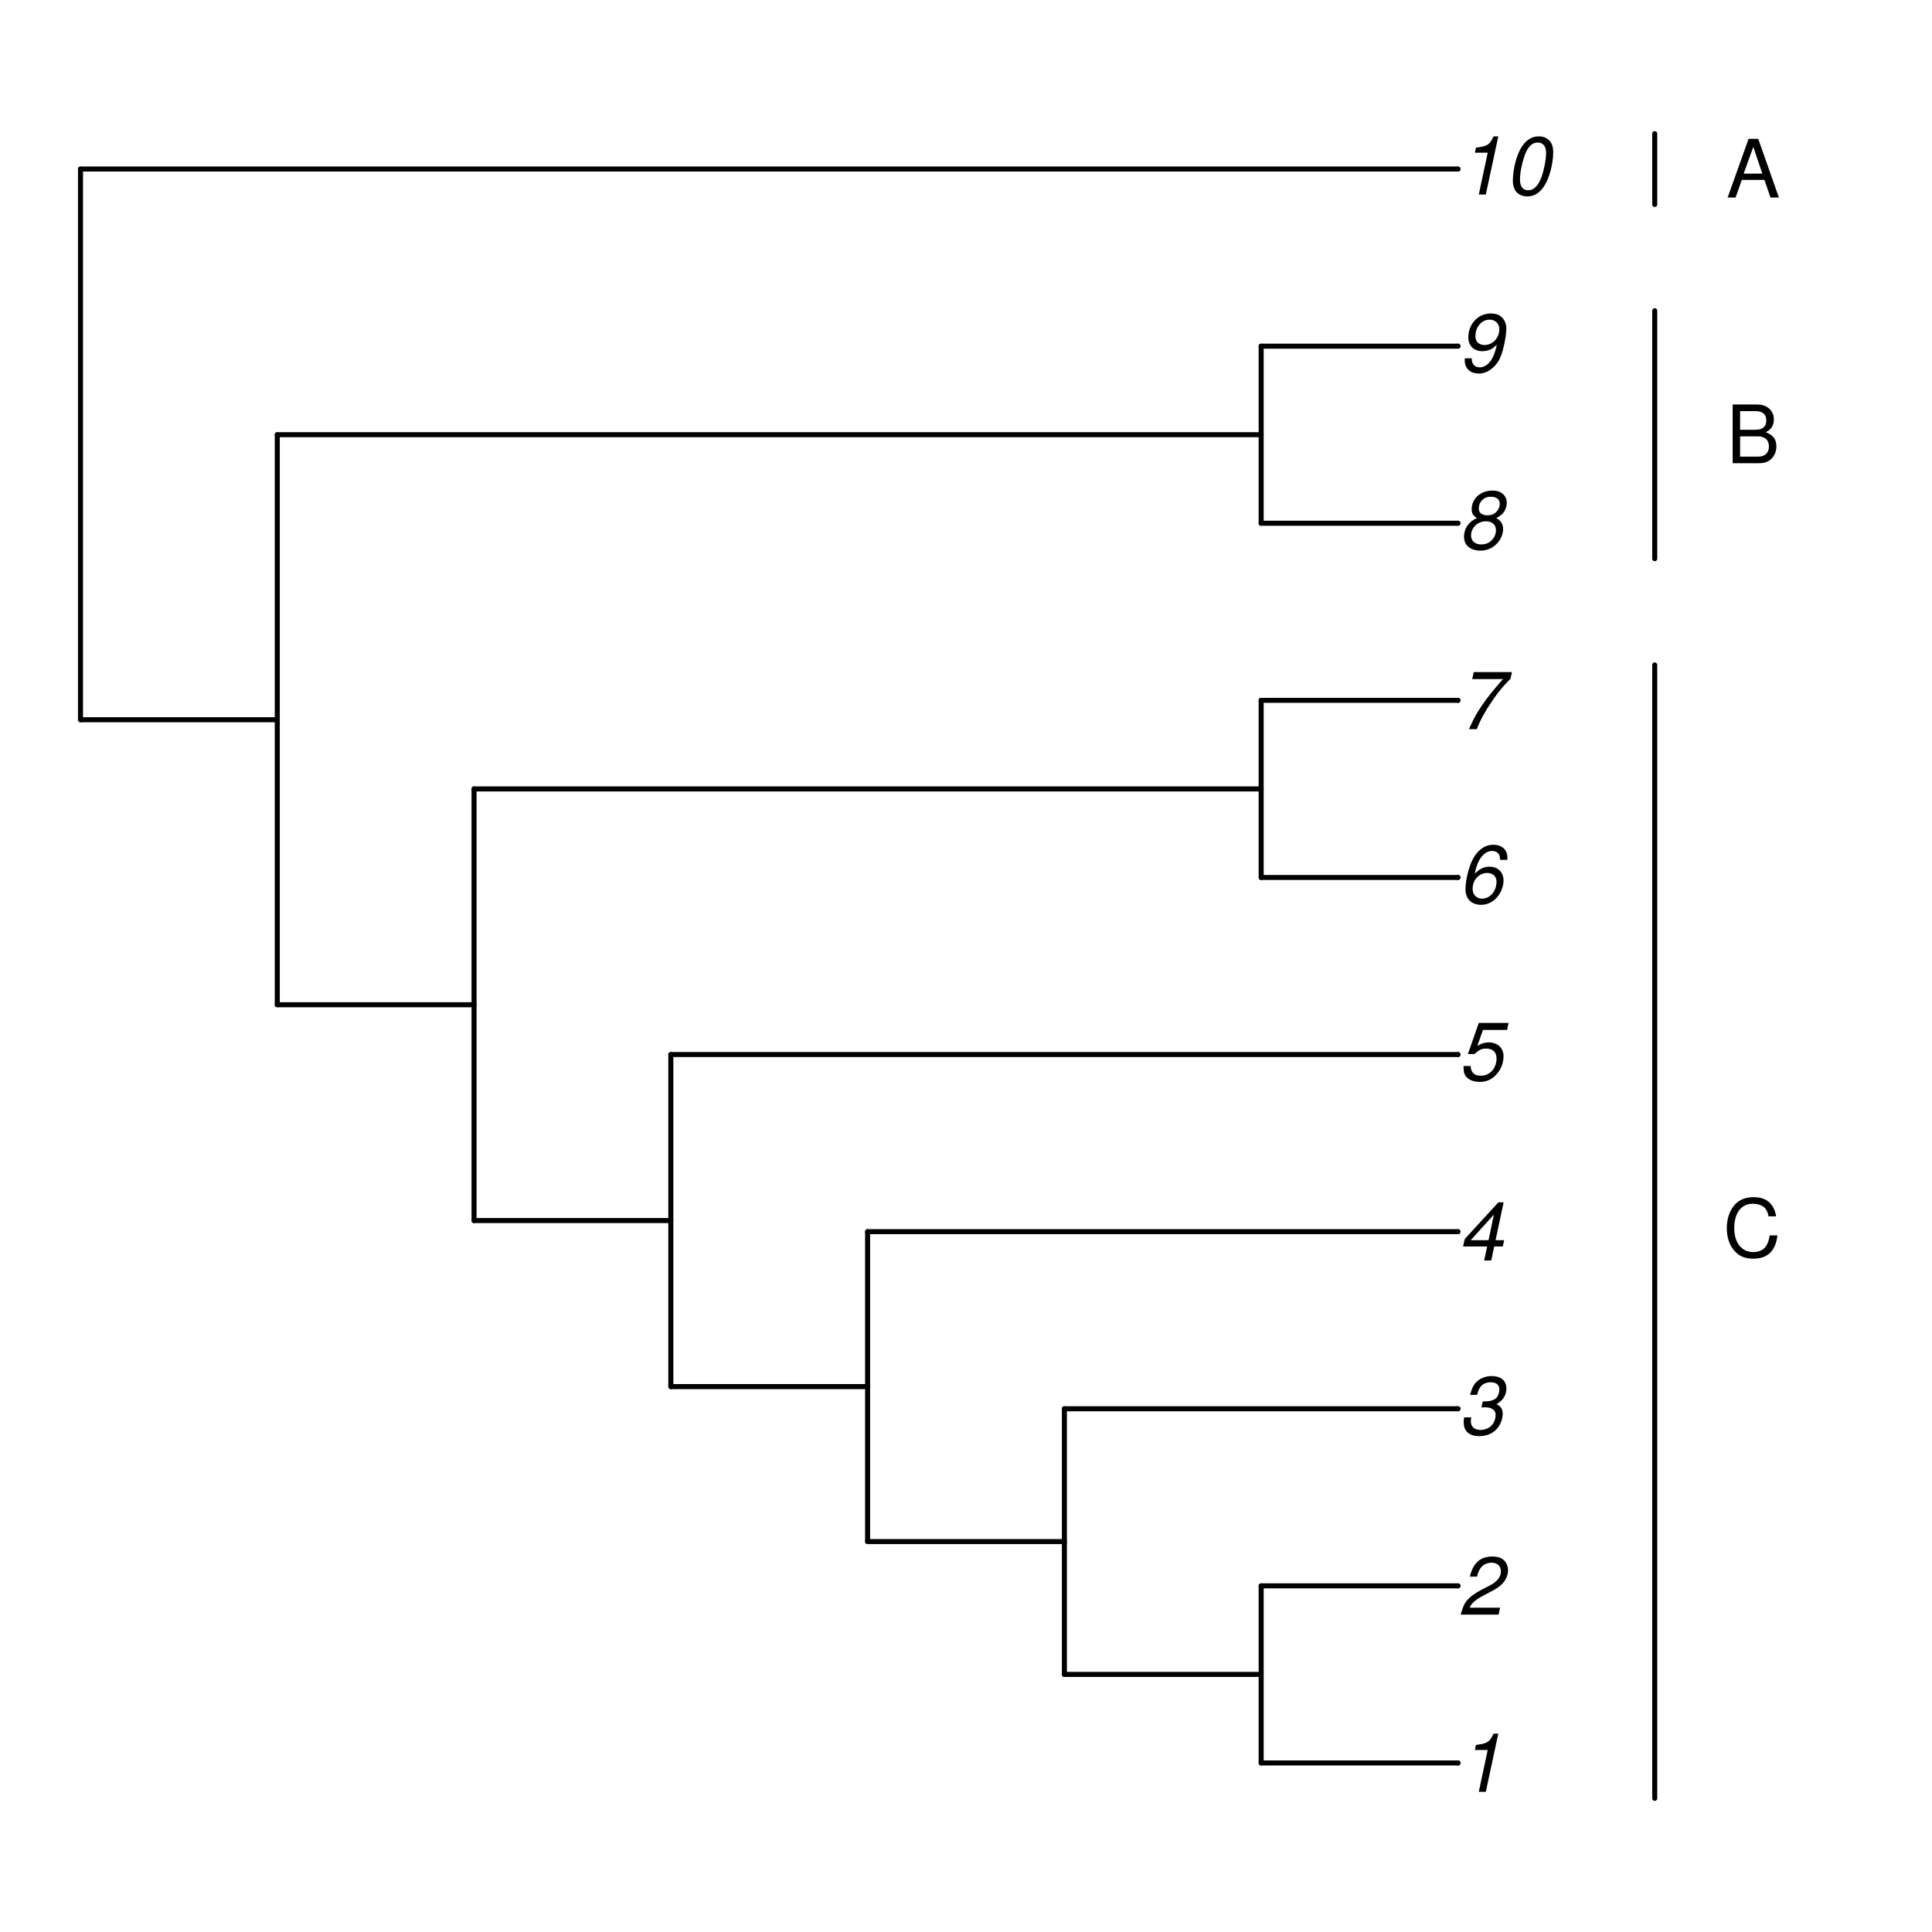
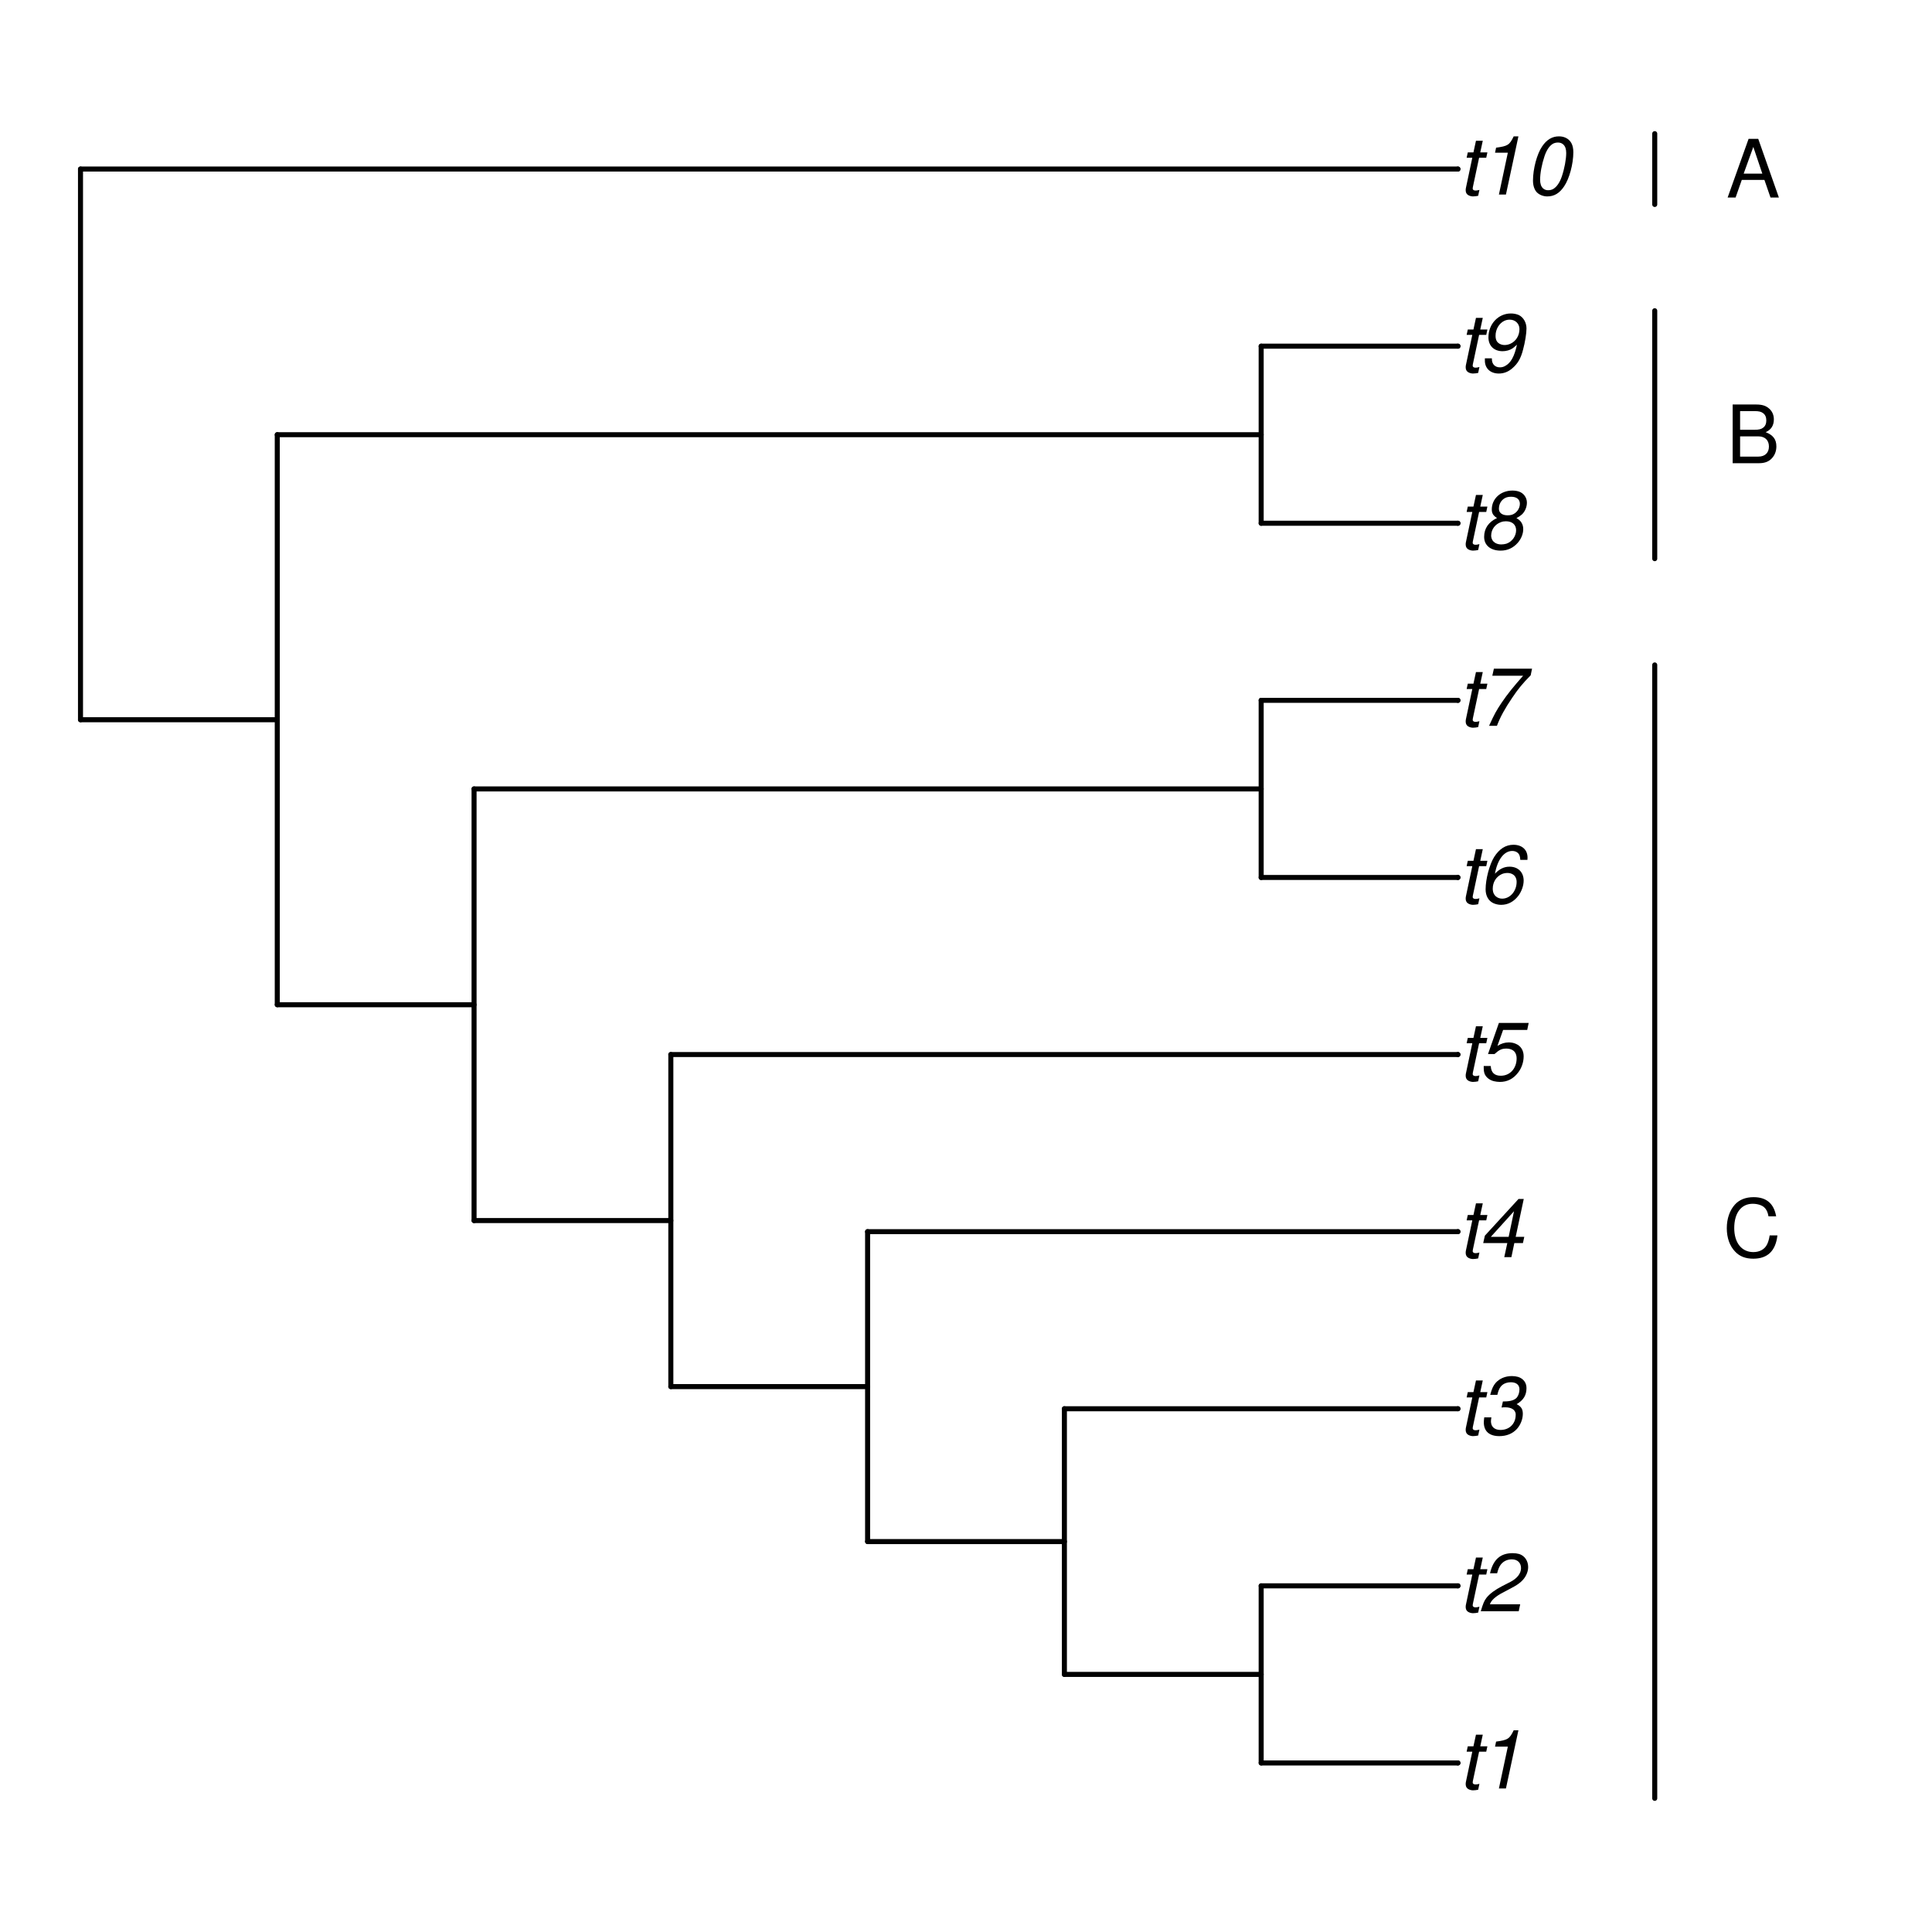
<svg xmlns="http://www.w3.org/2000/svg" xmlns:xlink="http://www.w3.org/1999/xlink" width="288pt" height="288pt" viewBox="0 0 288 288" version="1.1">
  <defs>
    <g>
      <symbol overflow="visible" id="glyph0-0">
        <path style="stroke:none;" d="" />
      </symbol>
      <symbol overflow="visible" id="glyph0-1">
+         <path style="stroke:none;" d="M 4.391 -6.281 L 3.328 -6.281 L 3.703 -8.016 L 2.688 -8.016 L 2.312 -6.281 L 1.469 -6.281 L 1.297 -5.484 L 2.141 -5.484 L 1.203 -1.047 C 1.172 -0.922 1.156 -0.797 1.156 -0.672 C 1.156 -0.188 1.375 0.078 1.844 0.219 C 1.969 0.25 2.094 0.281 2.234 0.281 C 2.484 0.281 2.828 0.234 3.016 0.188 L 3.203 -0.688 C 2.812 -0.594 2.781 -0.594 2.625 -0.594 C 2.406 -0.594 2.25 -0.672 2.203 -0.828 C 2.203 -0.859 2.203 -0.875 2.203 -0.906 C 2.203 -0.953 2.203 -1.016 2.219 -1.078 L 3.156 -5.484 L 4.219 -5.484 Z M 4.391 -6.281 " />
+       </symbol>
+       <symbol overflow="visible" id="glyph0-2">
        <path style="stroke:none;" d="M 4.438 -6.234 L 3.109 0 L 4.156 0 L 6.016 -8.672 L 5.312 -8.672 C 4.688 -7.375 4.422 -7.219 2.688 -6.984 L 2.531 -6.234 Z M 4.438 -6.234 " />
      </symbol>
-       <symbol overflow="visible" id="glyph0-2">
+       <symbol overflow="visible" id="glyph0-3">
        <path style="stroke:none;" d="M 6.281 -1.047 L 1.766 -1.047 C 1.938 -1.625 2.625 -2.25 3.734 -2.812 L 5.078 -3.531 C 6.141 -4.078 6.797 -4.656 7.156 -5.375 C 7.359 -5.766 7.469 -6.188 7.469 -6.594 C 7.469 -7.531 6.938 -8.297 6.125 -8.547 C 5.828 -8.625 5.516 -8.672 5.172 -8.672 C 3.328 -8.672 2.266 -7.734 1.781 -5.672 L 2.844 -5.672 C 2.984 -6.219 3.125 -6.594 3.344 -6.906 C 3.719 -7.438 4.328 -7.75 5.031 -7.75 C 5.875 -7.75 6.406 -7.234 6.406 -6.438 C 6.406 -5.656 5.828 -4.906 4.828 -4.391 L 3.578 -3.75 C 2.562 -3.234 1.75 -2.625 1.281 -2.047 C 0.922 -1.578 0.781 -1.266 0.406 -0.016 L 6.062 -0.016 Z M 6.281 -1.047 " />
      </symbol>
-       <symbol overflow="visible" id="glyph0-3">
+       <symbol overflow="visible" id="glyph0-4">
        <path style="stroke:none;" d="M 3.5 -3.984 C 3.75 -4.016 3.875 -4.016 4.047 -4.016 C 4.953 -4.016 5.516 -3.672 5.609 -3.062 C 5.609 -3.016 5.609 -2.953 5.609 -2.891 C 5.609 -1.578 4.688 -0.641 3.344 -0.641 C 2.531 -0.641 2.016 -1.047 1.938 -1.719 C 1.922 -1.781 1.922 -1.828 1.922 -1.891 C 1.922 -2.062 1.938 -2.203 1.984 -2.516 L 0.922 -2.516 C 0.875 -2.141 0.859 -1.969 0.859 -1.766 C 0.859 -0.438 1.688 0.281 3.172 0.281 C 4.25 0.281 5.156 -0.094 5.781 -0.781 C 6.328 -1.375 6.672 -2.25 6.672 -3.047 C 6.672 -3.75 6.422 -4.141 5.75 -4.484 C 6.766 -5.078 7.219 -5.812 7.219 -6.891 C 7.219 -7.688 6.75 -8.297 5.969 -8.547 C 5.688 -8.625 5.375 -8.672 5.047 -8.672 C 4.062 -8.672 3.203 -8.312 2.609 -7.641 C 2.266 -7.234 2.047 -6.766 1.812 -5.875 L 2.875 -5.875 C 3.109 -6.922 3.484 -7.422 4.219 -7.656 C 4.422 -7.719 4.656 -7.75 4.891 -7.75 C 5.688 -7.75 6.172 -7.359 6.172 -6.703 C 6.172 -6.219 6.016 -5.75 5.766 -5.453 C 5.422 -5.078 4.797 -4.891 3.906 -4.891 L 3.703 -4.891 Z M 3.5 -3.984 " />
      </symbol>
-       <symbol overflow="visible" id="glyph0-4">
+       <symbol overflow="visible" id="glyph0-5">
        <path style="stroke:none;" d="M 4.359 -2.094 L 3.906 0 L 4.969 0 L 5.406 -2.094 L 6.688 -2.094 L 6.891 -3.031 L 5.609 -3.031 L 6.812 -8.672 L 6.031 -8.672 L 1.016 -3.203 L 0.766 -2.094 Z M 4.562 -3.031 L 1.906 -3.031 L 5.359 -6.844 Z M 4.562 -3.031 " />
      </symbol>
-       <symbol overflow="visible" id="glyph0-5">
+       <symbol overflow="visible" id="glyph0-6">
        <path style="stroke:none;" d="M 7.547 -8.516 L 3.109 -8.516 L 1.484 -3.875 L 2.453 -3.875 C 3.188 -4.531 3.531 -4.688 4.234 -4.688 C 4.781 -4.688 5.25 -4.484 5.484 -4.156 C 5.656 -3.906 5.75 -3.594 5.75 -3.234 C 5.75 -1.734 4.766 -0.641 3.391 -0.641 C 2.438 -0.641 1.938 -1.125 1.891 -2.094 L 0.844 -2.094 L 0.844 -1.828 C 0.844 -1.375 0.906 -1.016 1.062 -0.75 C 1.312 -0.312 1.781 0.031 2.359 0.172 C 2.641 0.234 2.938 0.281 3.25 0.281 C 4.375 0.281 5.266 -0.188 5.969 -1.109 C 6.5 -1.797 6.797 -2.672 6.797 -3.547 C 6.797 -4.422 6.359 -5.109 5.609 -5.406 C 5.297 -5.547 4.938 -5.609 4.578 -5.609 C 4 -5.609 3.484 -5.453 2.891 -5.094 L 3.734 -7.469 L 7.328 -7.469 Z M 7.547 -8.516 " />
      </symbol>
-       <symbol overflow="visible" id="glyph0-6">
+       <symbol overflow="visible" id="glyph0-7">
        <path style="stroke:none;" d="M 7.359 -6.422 L 7.375 -6.75 C 7.375 -7.938 6.547 -8.672 5.266 -8.672 C 4.125 -8.672 3.172 -8.062 2.406 -6.859 C 1.703 -5.734 1.125 -3.547 1.125 -2.031 C 1.125 -1.062 1.547 -0.312 2.281 0.031 C 2.625 0.188 3.031 0.281 3.438 0.281 C 4.453 0.281 5.328 -0.188 6 -1.062 C 6.484 -1.703 6.797 -2.578 6.797 -3.328 C 6.797 -4.578 5.969 -5.406 4.688 -5.406 C 3.891 -5.406 3.203 -5.078 2.516 -4.359 C 2.891 -6.453 3.875 -7.75 5.094 -7.75 C 5.641 -7.75 6.078 -7.469 6.203 -7.016 C 6.25 -6.859 6.281 -6.703 6.297 -6.422 Z M 4.391 -4.469 C 4.906 -4.469 5.375 -4.234 5.578 -3.844 C 5.688 -3.641 5.75 -3.406 5.75 -3.141 C 5.75 -1.766 4.781 -0.641 3.594 -0.641 C 2.844 -0.641 2.266 -1.156 2.203 -1.891 C 2.188 -1.953 2.188 -2.031 2.188 -2.109 C 2.188 -3.109 2.703 -3.922 3.562 -4.312 C 3.844 -4.422 4.094 -4.469 4.391 -4.469 Z M 4.391 -4.469 " />
      </symbol>
-       <symbol overflow="visible" id="glyph0-7">
+       <symbol overflow="visible" id="glyph0-8">
        <path style="stroke:none;" d="M 8.047 -8.516 L 2.359 -8.516 L 2.125 -7.469 L 6.719 -7.469 C 5.359 -5.938 4.344 -4.688 3.516 -3.453 C 2.75 -2.312 2.422 -1.734 1.641 0 L 2.812 0 C 3.297 -1.297 4.016 -2.609 5.094 -4.188 C 5.984 -5.516 6.641 -6.312 7.844 -7.531 Z M 8.047 -8.516 " />
      </symbol>
-       <symbol overflow="visible" id="glyph0-8">
+       <symbol overflow="visible" id="glyph0-9">
        <path style="stroke:none;" d="M 5.719 -4.562 C 6.094 -4.766 6.281 -4.891 6.516 -5.094 C 6.984 -5.516 7.281 -6.203 7.281 -6.875 C 7.281 -7.625 6.797 -8.297 6.078 -8.531 C 5.781 -8.625 5.453 -8.672 5.125 -8.672 C 3.375 -8.672 2.047 -7.469 2.047 -5.859 C 2.047 -5.297 2.25 -4.938 2.828 -4.578 C 1.562 -3.984 0.906 -3.031 0.906 -1.766 C 0.906 -0.516 1.859 0.281 3.375 0.281 C 4.375 0.281 5.234 -0.109 5.922 -0.891 C 6.438 -1.484 6.734 -2.234 6.734 -2.922 C 6.734 -3.641 6.391 -4.219 5.719 -4.562 Z M 4.938 -7.75 C 5.75 -7.75 6.234 -7.359 6.234 -6.703 C 6.234 -5.969 5.719 -5.281 5.031 -5.062 C 4.844 -5 4.641 -4.984 4.375 -4.984 C 3.688 -4.984 3.188 -5.297 3.125 -5.797 C 3.109 -5.844 3.109 -5.922 3.109 -5.984 C 3.109 -6.797 3.594 -7.453 4.297 -7.672 C 4.5 -7.734 4.703 -7.75 4.938 -7.75 Z M 4.156 -4.094 C 5.094 -4.094 5.672 -3.578 5.672 -2.766 C 5.672 -1.875 5.078 -1.047 4.219 -0.75 C 3.969 -0.688 3.734 -0.641 3.453 -0.641 C 2.672 -0.641 2.094 -1.062 1.984 -1.688 C 1.969 -1.766 1.953 -1.844 1.953 -1.938 C 1.953 -2.875 2.531 -3.656 3.422 -3.969 C 3.672 -4.062 3.906 -4.094 4.156 -4.094 Z M 4.156 -4.094 " />
      </symbol>
-       <symbol overflow="visible" id="glyph0-9">
+       <symbol overflow="visible" id="glyph0-10">
        <path style="stroke:none;" d="M 1.016 -1.984 C 1.016 -1.844 1.016 -1.719 1.016 -1.641 C 1.016 -0.484 1.844 0.281 3.094 0.281 C 3.844 0.281 4.531 0.016 5.141 -0.531 C 5.922 -1.203 6.375 -1.984 6.703 -3.266 C 7.016 -4.406 7.219 -5.719 7.219 -6.438 C 7.219 -7.312 6.766 -8.094 6.078 -8.438 C 5.719 -8.594 5.312 -8.672 4.891 -8.672 C 3.016 -8.672 1.547 -7.109 1.547 -5.109 C 1.547 -3.859 2.375 -3.047 3.656 -3.047 C 4.188 -3.047 4.75 -3.203 5.141 -3.469 C 5.297 -3.578 5.453 -3.703 5.797 -4.016 C 5.422 -2.266 4.875 -1.281 4.031 -0.844 C 3.797 -0.703 3.531 -0.641 3.25 -0.641 C 2.531 -0.641 2.062 -1.125 2.062 -1.859 L 2.062 -1.984 Z M 4.734 -7.75 C 5.562 -7.75 6.172 -7.141 6.172 -6.344 C 6.172 -5.359 5.625 -4.5 4.781 -4.141 C 4.516 -4.031 4.234 -3.969 3.953 -3.969 C 3.438 -3.969 2.953 -4.219 2.766 -4.594 C 2.656 -4.797 2.609 -5.047 2.609 -5.359 C 2.609 -6.297 3.125 -7.203 3.922 -7.578 C 4.203 -7.703 4.438 -7.75 4.734 -7.75 Z M 4.734 -7.75 " />
      </symbol>
-       <symbol overflow="visible" id="glyph0-10">
+       <symbol overflow="visible" id="glyph0-11">
        <path style="stroke:none;" d="M 5.047 -8.672 C 4.062 -8.672 3.234 -8.188 2.562 -7.188 C 1.781 -6.062 1.188 -3.828 1.188 -2.078 C 1.188 -1.328 1.406 -0.688 1.781 -0.312 C 2.141 0.047 2.734 0.281 3.312 0.281 C 4.344 0.281 5.141 -0.188 5.828 -1.219 C 6.609 -2.359 7.203 -4.562 7.203 -6.312 C 7.203 -7.406 6.812 -8.109 6.047 -8.469 C 5.734 -8.609 5.422 -8.672 5.047 -8.672 Z M 4.906 -7.75 C 5.453 -7.75 5.844 -7.469 6.031 -6.953 C 6.109 -6.703 6.141 -6.484 6.141 -6.188 C 6.141 -5.25 5.875 -3.844 5.484 -2.688 C 5.172 -1.781 4.734 -1.141 4.203 -0.828 C 3.969 -0.703 3.75 -0.641 3.438 -0.641 C 2.922 -0.641 2.531 -0.938 2.359 -1.438 C 2.281 -1.688 2.25 -1.922 2.25 -2.203 C 2.25 -3.188 2.5 -4.5 2.906 -5.719 C 3.219 -6.641 3.641 -7.266 4.172 -7.578 C 4.391 -7.688 4.625 -7.75 4.906 -7.75 Z M 4.906 -7.75 " />
      </symbol>
      <symbol overflow="visible" id="glyph1-0">
        <path style="stroke:none;" d="" />
      </symbol>
      <symbol overflow="visible" id="glyph1-1">
        <path style="stroke:none;" d="M 7.938 -6.031 C 7.594 -7.953 6.484 -8.891 4.578 -8.891 C 3.391 -8.891 2.453 -8.516 1.797 -7.797 C 1.016 -6.938 0.578 -5.688 0.578 -4.266 C 0.578 -2.828 1.016 -1.594 1.844 -0.75 C 2.516 -0.047 3.391 0.281 4.531 0.281 C 6.656 0.281 7.859 -0.875 8.125 -3.188 L 6.969 -3.188 C 6.875 -2.594 6.75 -2.188 6.578 -1.844 C 6.219 -1.109 5.469 -0.703 4.531 -0.703 C 2.797 -0.703 1.688 -2.094 1.688 -4.281 C 1.688 -6.531 2.734 -7.906 4.438 -7.906 C 5.141 -7.906 5.812 -7.703 6.172 -7.359 C 6.484 -7.062 6.672 -6.703 6.797 -6.031 Z M 7.938 -6.031 " />
      </symbol>
      <symbol overflow="visible" id="glyph1-2">
        <path style="stroke:none;" d="M 0.953 0 L 4.891 0 C 5.719 0 6.344 -0.234 6.797 -0.734 C 7.234 -1.188 7.469 -1.812 7.469 -2.5 C 7.469 -3.547 7 -4.188 5.875 -4.625 C 6.688 -4.984 7.094 -5.625 7.094 -6.531 C 7.094 -7.172 6.859 -7.734 6.391 -8.141 C 5.922 -8.562 5.344 -8.75 4.5 -8.75 L 0.953 -8.75 Z M 2.062 -4.984 L 2.062 -7.766 L 4.219 -7.766 C 4.844 -7.766 5.203 -7.688 5.5 -7.453 C 5.812 -7.219 5.969 -6.859 5.969 -6.375 C 5.969 -5.891 5.812 -5.531 5.5 -5.297 C 5.203 -5.062 4.844 -4.984 4.219 -4.984 Z M 2.062 -0.984 L 2.062 -4 L 4.781 -4 C 5.766 -4 6.359 -3.438 6.359 -2.484 C 6.359 -1.547 5.766 -0.984 4.781 -0.984 Z M 2.062 -0.984 " />
      </symbol>
      <symbol overflow="visible" id="glyph1-3">
        <path style="stroke:none;" d="M 5.688 -2.625 L 6.594 0 L 7.844 0 L 4.766 -8.75 L 3.328 -8.75 L 0.203 0 L 1.391 0 L 2.312 -2.625 Z M 5.375 -3.562 L 2.594 -3.562 L 4.031 -7.547 Z M 5.375 -3.562 " />
      </symbol>
    </g>
  </defs>
  <g id="surface11">
    <rect x="0" y="0" width="288" height="288" style="fill:rgb(100%,100%,100%);fill-opacity:1;stroke:none;" />
    <path style="fill:none;stroke-width:0.75;stroke-linecap:round;stroke-linejoin:round;stroke:rgb(0%,0%,0%);stroke-opacity:1;stroke-miterlimit:10;" d="M 188 262.801 L 217.332 262.801 " />
    <path style="fill:none;stroke-width:0.75;stroke-linecap:round;stroke-linejoin:round;stroke:rgb(0%,0%,0%);stroke-opacity:1;stroke-miterlimit:10;" d="M 188 236.398 L 217.332 236.398 " />
    <path style="fill:none;stroke-width:0.75;stroke-linecap:round;stroke-linejoin:round;stroke:rgb(0%,0%,0%);stroke-opacity:1;stroke-miterlimit:10;" d="M 158.668 249.602 L 188 249.602 " />
    <path style="fill:none;stroke-width:0.75;stroke-linecap:round;stroke-linejoin:round;stroke:rgb(0%,0%,0%);stroke-opacity:1;stroke-miterlimit:10;" d="M 158.668 210 L 217.332 210 " />
    <path style="fill:none;stroke-width:0.75;stroke-linecap:round;stroke-linejoin:round;stroke:rgb(0%,0%,0%);stroke-opacity:1;stroke-miterlimit:10;" d="M 129.332 229.801 L 158.668 229.801 " />
    <path style="fill:none;stroke-width:0.75;stroke-linecap:round;stroke-linejoin:round;stroke:rgb(0%,0%,0%);stroke-opacity:1;stroke-miterlimit:10;" d="M 129.332 183.602 L 217.332 183.602 " />
    <path style="fill:none;stroke-width:0.75;stroke-linecap:round;stroke-linejoin:round;stroke:rgb(0%,0%,0%);stroke-opacity:1;stroke-miterlimit:10;" d="M 100 206.699 L 129.332 206.699 " />
    <path style="fill:none;stroke-width:0.75;stroke-linecap:round;stroke-linejoin:round;stroke:rgb(0%,0%,0%);stroke-opacity:1;stroke-miterlimit:10;" d="M 100 157.199 L 217.332 157.199 " />
    <path style="fill:none;stroke-width:0.75;stroke-linecap:round;stroke-linejoin:round;stroke:rgb(0%,0%,0%);stroke-opacity:1;stroke-miterlimit:10;" d="M 70.668 181.949 L 100 181.949 " />
    <path style="fill:none;stroke-width:0.75;stroke-linecap:round;stroke-linejoin:round;stroke:rgb(0%,0%,0%);stroke-opacity:1;stroke-miterlimit:10;" d="M 188 130.801 L 217.332 130.801 " />
    <path style="fill:none;stroke-width:0.75;stroke-linecap:round;stroke-linejoin:round;stroke:rgb(0%,0%,0%);stroke-opacity:1;stroke-miterlimit:10;" d="M 188 104.398 L 217.332 104.398 " />
    <path style="fill:none;stroke-width:0.75;stroke-linecap:round;stroke-linejoin:round;stroke:rgb(0%,0%,0%);stroke-opacity:1;stroke-miterlimit:10;" d="M 70.668 117.602 L 188 117.602 " />
    <path style="fill:none;stroke-width:0.75;stroke-linecap:round;stroke-linejoin:round;stroke:rgb(0%,0%,0%);stroke-opacity:1;stroke-miterlimit:10;" d="M 41.332 149.773 L 70.668 149.773 " />
    <path style="fill:none;stroke-width:0.75;stroke-linecap:round;stroke-linejoin:round;stroke:rgb(0%,0%,0%);stroke-opacity:1;stroke-miterlimit:10;" d="M 188 78 L 217.332 78 " />
    <path style="fill:none;stroke-width:0.75;stroke-linecap:round;stroke-linejoin:round;stroke:rgb(0%,0%,0%);stroke-opacity:1;stroke-miterlimit:10;" d="M 188 51.602 L 217.332 51.602 " />
    <path style="fill:none;stroke-width:0.75;stroke-linecap:round;stroke-linejoin:round;stroke:rgb(0%,0%,0%);stroke-opacity:1;stroke-miterlimit:10;" d="M 41.332 64.801 L 188 64.801 " />
    <path style="fill:none;stroke-width:0.75;stroke-linecap:round;stroke-linejoin:round;stroke:rgb(0%,0%,0%);stroke-opacity:1;stroke-miterlimit:10;" d="M 12 107.289 L 41.332 107.289 " />
    <path style="fill:none;stroke-width:0.75;stroke-linecap:round;stroke-linejoin:round;stroke:rgb(0%,0%,0%);stroke-opacity:1;stroke-miterlimit:10;" d="M 12 25.199 L 217.332 25.199 " />
    <path style="fill:none;stroke-width:0.75;stroke-linecap:round;stroke-linejoin:round;stroke:rgb(0%,0%,0%);stroke-opacity:1;stroke-miterlimit:10;" d="M 217.332 262.801 L 217.332 262.801 " />
    <path style="fill:none;stroke-width:0.75;stroke-linecap:round;stroke-linejoin:round;stroke:rgb(0%,0%,0%);stroke-opacity:1;stroke-miterlimit:10;" d="M 217.332 236.398 L 217.332 236.398 " />
    <path style="fill:none;stroke-width:0.75;stroke-linecap:round;stroke-linejoin:round;stroke:rgb(0%,0%,0%);stroke-opacity:1;stroke-miterlimit:10;" d="M 188 262.801 L 188 236.398 " />
    <path style="fill:none;stroke-width:0.75;stroke-linecap:round;stroke-linejoin:round;stroke:rgb(0%,0%,0%);stroke-opacity:1;stroke-miterlimit:10;" d="M 217.332 210 L 217.332 210 " />
    <path style="fill:none;stroke-width:0.75;stroke-linecap:round;stroke-linejoin:round;stroke:rgb(0%,0%,0%);stroke-opacity:1;stroke-miterlimit:10;" d="M 158.668 249.602 L 158.668 210 " />
    <path style="fill:none;stroke-width:0.75;stroke-linecap:round;stroke-linejoin:round;stroke:rgb(0%,0%,0%);stroke-opacity:1;stroke-miterlimit:10;" d="M 217.332 183.602 L 217.332 183.602 " />
    <path style="fill:none;stroke-width:0.75;stroke-linecap:round;stroke-linejoin:round;stroke:rgb(0%,0%,0%);stroke-opacity:1;stroke-miterlimit:10;" d="M 129.332 229.801 L 129.332 183.602 " />
    <path style="fill:none;stroke-width:0.75;stroke-linecap:round;stroke-linejoin:round;stroke:rgb(0%,0%,0%);stroke-opacity:1;stroke-miterlimit:10;" d="M 217.332 157.199 L 217.332 157.199 " />
    <path style="fill:none;stroke-width:0.75;stroke-linecap:round;stroke-linejoin:round;stroke:rgb(0%,0%,0%);stroke-opacity:1;stroke-miterlimit:10;" d="M 100 206.699 L 100 157.199 " />
    <path style="fill:none;stroke-width:0.75;stroke-linecap:round;stroke-linejoin:round;stroke:rgb(0%,0%,0%);stroke-opacity:1;stroke-miterlimit:10;" d="M 217.332 130.801 L 217.332 130.801 " />
    <path style="fill:none;stroke-width:0.75;stroke-linecap:round;stroke-linejoin:round;stroke:rgb(0%,0%,0%);stroke-opacity:1;stroke-miterlimit:10;" d="M 217.332 104.398 L 217.332 104.398 " />
    <path style="fill:none;stroke-width:0.75;stroke-linecap:round;stroke-linejoin:round;stroke:rgb(0%,0%,0%);stroke-opacity:1;stroke-miterlimit:10;" d="M 188 130.801 L 188 104.398 " />
    <path style="fill:none;stroke-width:0.75;stroke-linecap:round;stroke-linejoin:round;stroke:rgb(0%,0%,0%);stroke-opacity:1;stroke-miterlimit:10;" d="M 70.668 181.949 L 70.668 117.602 " />
    <path style="fill:none;stroke-width:0.75;stroke-linecap:round;stroke-linejoin:round;stroke:rgb(0%,0%,0%);stroke-opacity:1;stroke-miterlimit:10;" d="M 217.332 78 L 217.332 78 " />
    <path style="fill:none;stroke-width:0.75;stroke-linecap:round;stroke-linejoin:round;stroke:rgb(0%,0%,0%);stroke-opacity:1;stroke-miterlimit:10;" d="M 217.332 51.602 L 217.332 51.602 " />
    <path style="fill:none;stroke-width:0.75;stroke-linecap:round;stroke-linejoin:round;stroke:rgb(0%,0%,0%);stroke-opacity:1;stroke-miterlimit:10;" d="M 188 78 L 188 51.602 " />
    <path style="fill:none;stroke-width:0.75;stroke-linecap:round;stroke-linejoin:round;stroke:rgb(0%,0%,0%);stroke-opacity:1;stroke-miterlimit:10;" d="M 41.332 149.773 L 41.332 64.801 " />
    <path style="fill:none;stroke-width:0.75;stroke-linecap:round;stroke-linejoin:round;stroke:rgb(0%,0%,0%);stroke-opacity:1;stroke-miterlimit:10;" d="M 217.332 25.199 L 217.332 25.199 " />
    <path style="fill:none;stroke-width:0.75;stroke-linecap:round;stroke-linejoin:round;stroke:rgb(0%,0%,0%);stroke-opacity:1;stroke-miterlimit:10;" d="M 12 107.289 L 12 25.199 " />
    <g style="fill:rgb(0%,0%,0%);fill-opacity:1;">
-       <use xlink:href="#glyph0-1" x="217.332" y="267.101" />
+       <use xlink:href="#glyph0-1" x="217.332" y="266.601" />
+       <use xlink:href="#glyph0-2" x="220.332" y="266.601" />
    </g>
    <g style="fill:rgb(0%,0%,0%);fill-opacity:1;">
-       <use xlink:href="#glyph0-2" x="217.332" y="240.698" />
+       <use xlink:href="#glyph0-1" x="217.332" y="240.198" />
+       <use xlink:href="#glyph0-3" x="220.332" y="240.198" />
    </g>
    <g style="fill:rgb(0%,0%,0%);fill-opacity:1;">
-       <use xlink:href="#glyph0-3" x="217.332" y="213.8" />
+       <use xlink:href="#glyph0-1" x="217.332" y="213.8" />
+       <use xlink:href="#glyph0-4" x="220.332" y="213.8" />
    </g>
    <g style="fill:rgb(0%,0%,0%);fill-opacity:1;">
-       <use xlink:href="#glyph0-4" x="217.332" y="187.901" />
+       <use xlink:href="#glyph0-1" x="217.332" y="187.401" />
+       <use xlink:href="#glyph0-5" x="220.332" y="187.401" />
    </g>
    <g style="fill:rgb(0%,0%,0%);fill-opacity:1;">
-       <use xlink:href="#glyph0-5" x="217.332" y="160.999" />
+       <use xlink:href="#glyph0-1" x="217.332" y="160.999" />
+       <use xlink:href="#glyph0-6" x="220.332" y="160.999" />
    </g>
    <g style="fill:rgb(0%,0%,0%);fill-opacity:1;">
-       <use xlink:href="#glyph0-6" x="217.332" y="134.601" />
+       <use xlink:href="#glyph0-1" x="217.332" y="134.601" />
+       <use xlink:href="#glyph0-7" x="220.332" y="134.601" />
    </g>
    <g style="fill:rgb(0%,0%,0%);fill-opacity:1;">
-       <use xlink:href="#glyph0-7" x="217.332" y="108.698" />
+       <use xlink:href="#glyph0-1" x="217.332" y="108.198" />
+       <use xlink:href="#glyph0-8" x="220.332" y="108.198" />
    </g>
    <g style="fill:rgb(0%,0%,0%);fill-opacity:1;">
-       <use xlink:href="#glyph0-8" x="217.332" y="81.8" />
+       <use xlink:href="#glyph0-1" x="217.332" y="81.8" />
+       <use xlink:href="#glyph0-9" x="220.332" y="81.8" />
    </g>
    <g style="fill:rgb(0%,0%,0%);fill-opacity:1;">
-       <use xlink:href="#glyph0-9" x="217.332" y="55.401" />
+       <use xlink:href="#glyph0-1" x="217.332" y="55.401" />
+       <use xlink:href="#glyph0-10" x="220.332" y="55.401" />
    </g>
    <g style="fill:rgb(0%,0%,0%);fill-opacity:1;">
      <use xlink:href="#glyph0-1" x="217.332" y="28.999" />
-       <use xlink:href="#glyph0-10" x="224.332" y="28.999" />
+       <use xlink:href="#glyph0-2" x="220.332" y="28.999" />
+       <use xlink:href="#glyph0-11" x="227.332" y="28.999" />
    </g>
    <path style="fill:none;stroke-width:0.75;stroke-linecap:round;stroke-linejoin:round;stroke:rgb(0%,0%,0%);stroke-opacity:1;stroke-miterlimit:10;" d="M 246.668 268.078 L 246.668 99.121 " />
    <path style="fill:none;stroke-width:0.75;stroke-linecap:round;stroke-linejoin:round;stroke:rgb(0%,0%,0%);stroke-opacity:1;stroke-miterlimit:10;" d="M 246.668 83.281 L 246.668 46.32 " />
    <path style="fill:none;stroke-width:0.75;stroke-linecap:round;stroke-linejoin:round;stroke:rgb(0%,0%,0%);stroke-opacity:1;stroke-miterlimit:10;" d="M 246.668 30.48 L 246.668 19.922 " />
    <g style="fill:rgb(0%,0%,0%);fill-opacity:1;">
      <use xlink:href="#glyph1-1" x="256.832" y="187.35" />
    </g>
    <g style="fill:rgb(0%,0%,0%);fill-opacity:1;">
      <use xlink:href="#glyph1-2" x="257.332" y="69.049" />
    </g>
    <g style="fill:rgb(0%,0%,0%);fill-opacity:1;">
      <use xlink:href="#glyph1-3" x="257.332" y="29.447" />
    </g>
  </g>
</svg>
